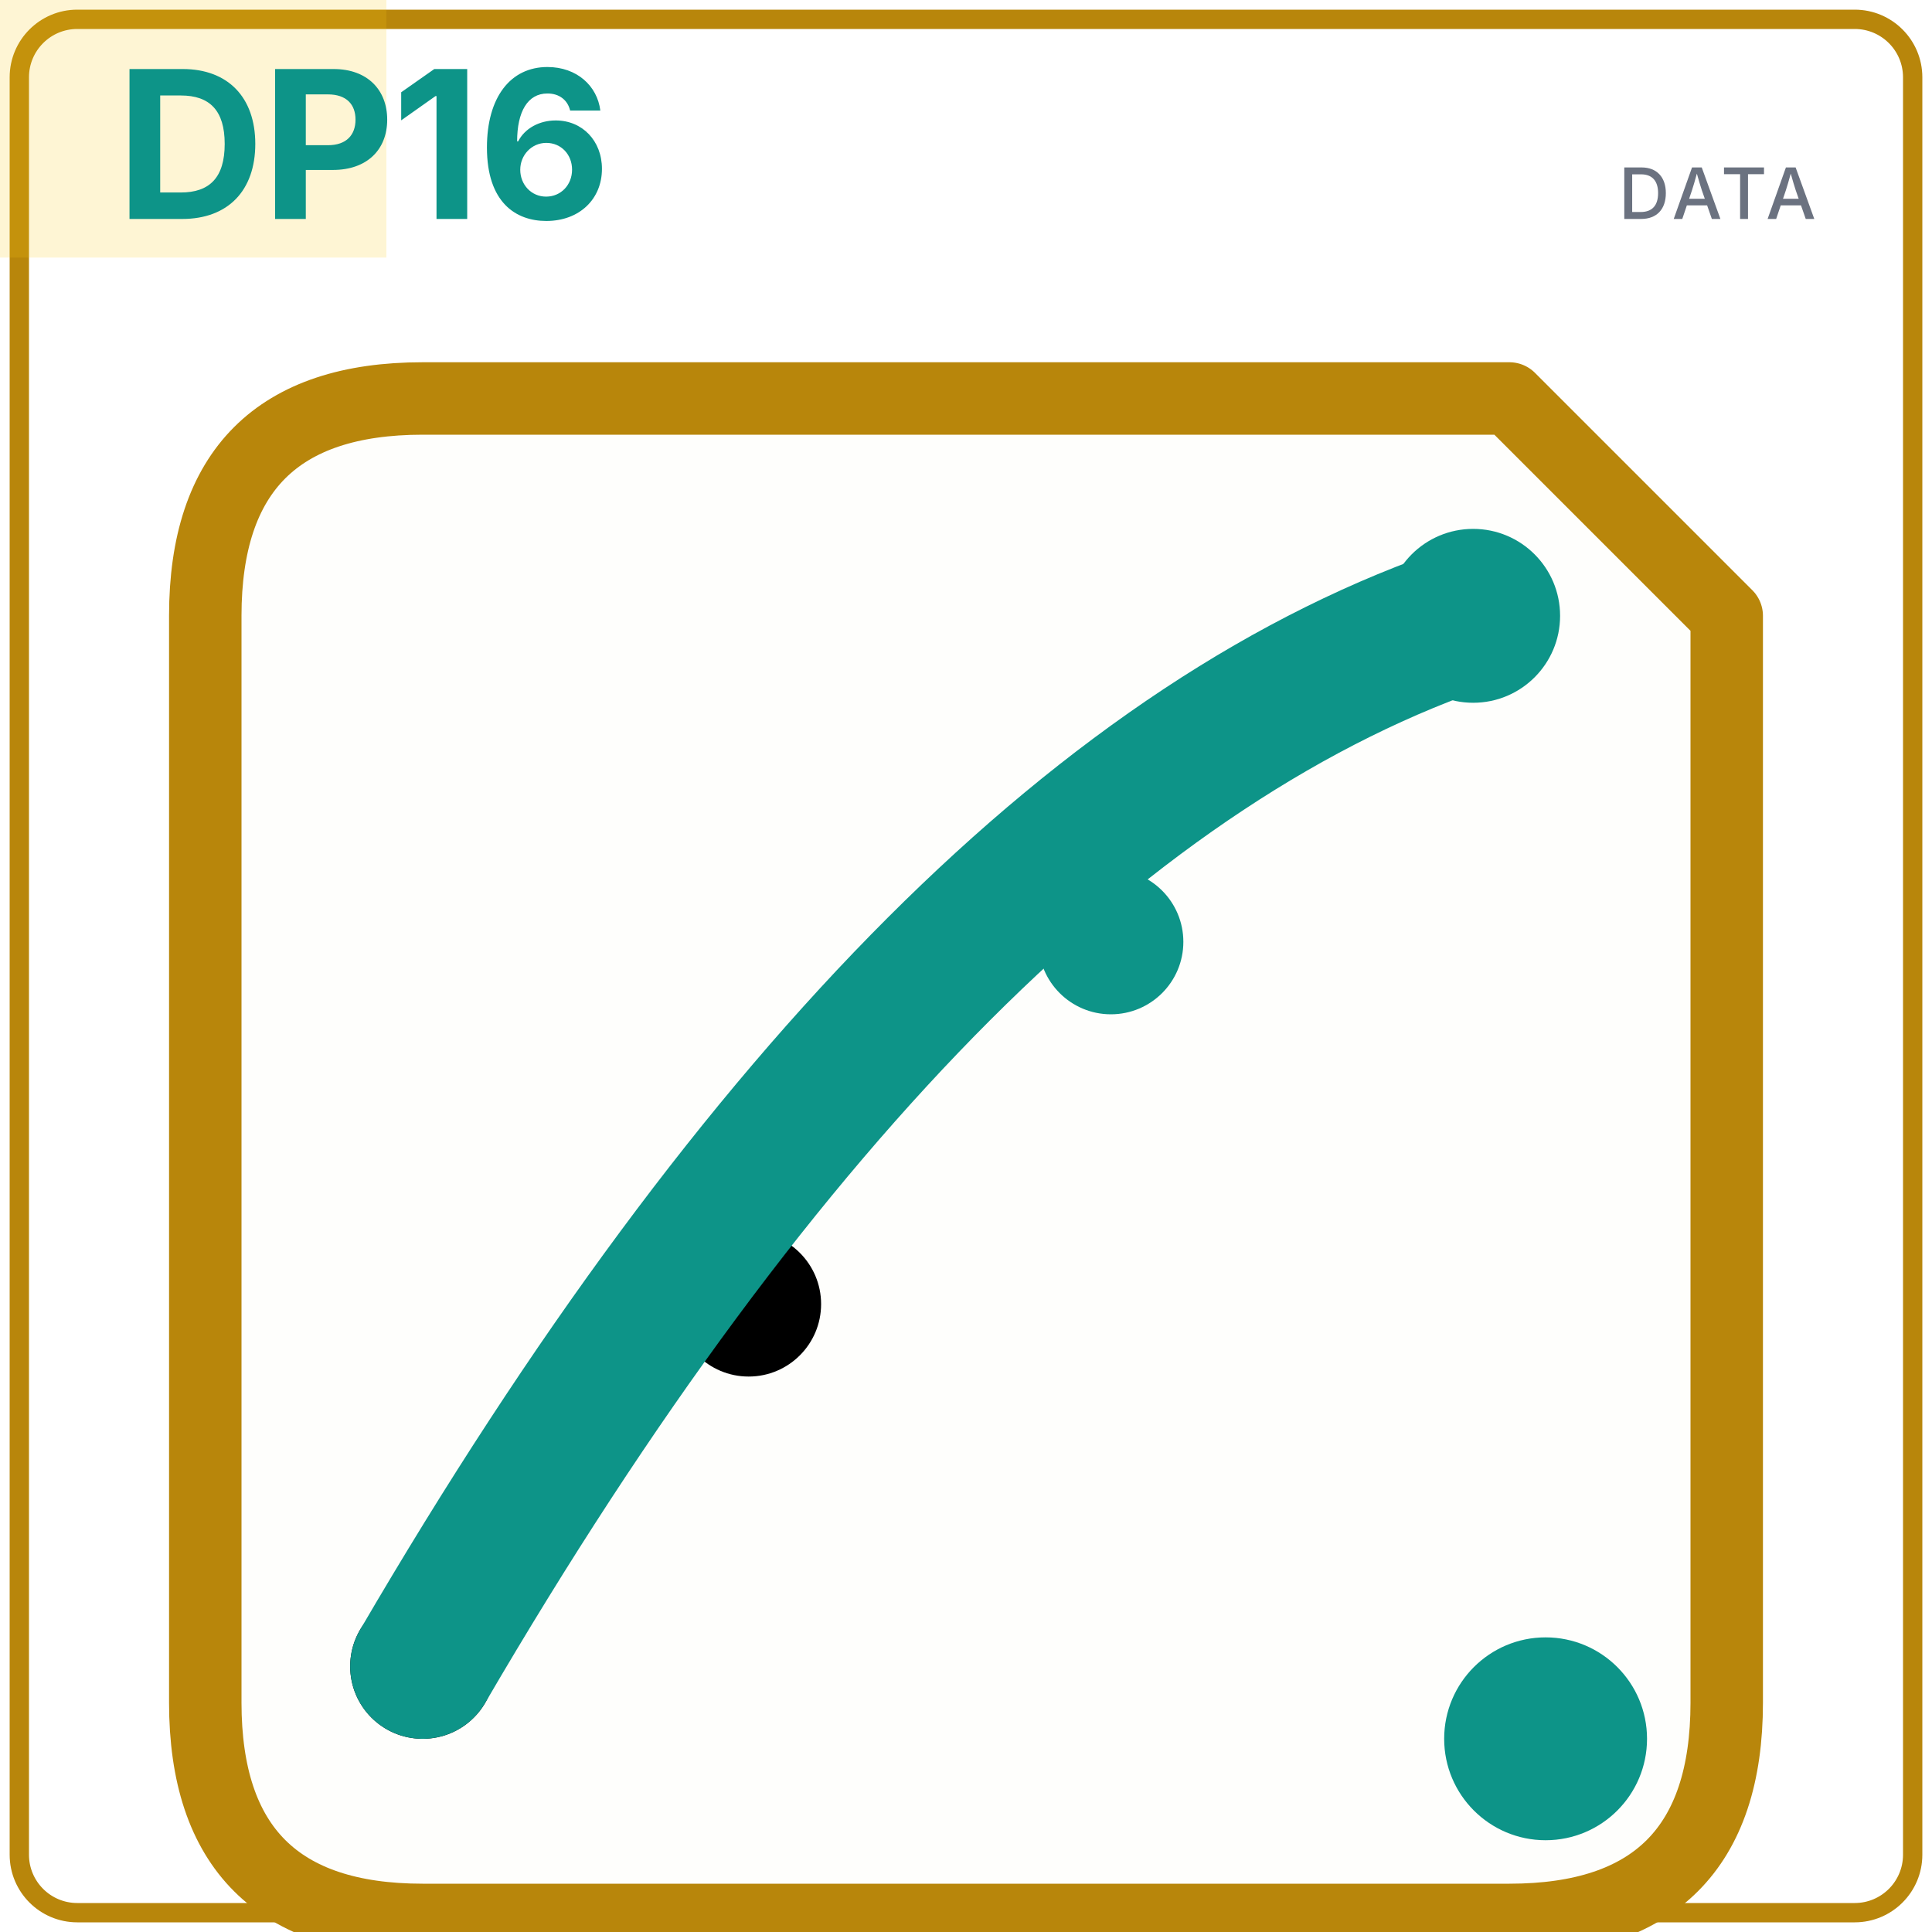
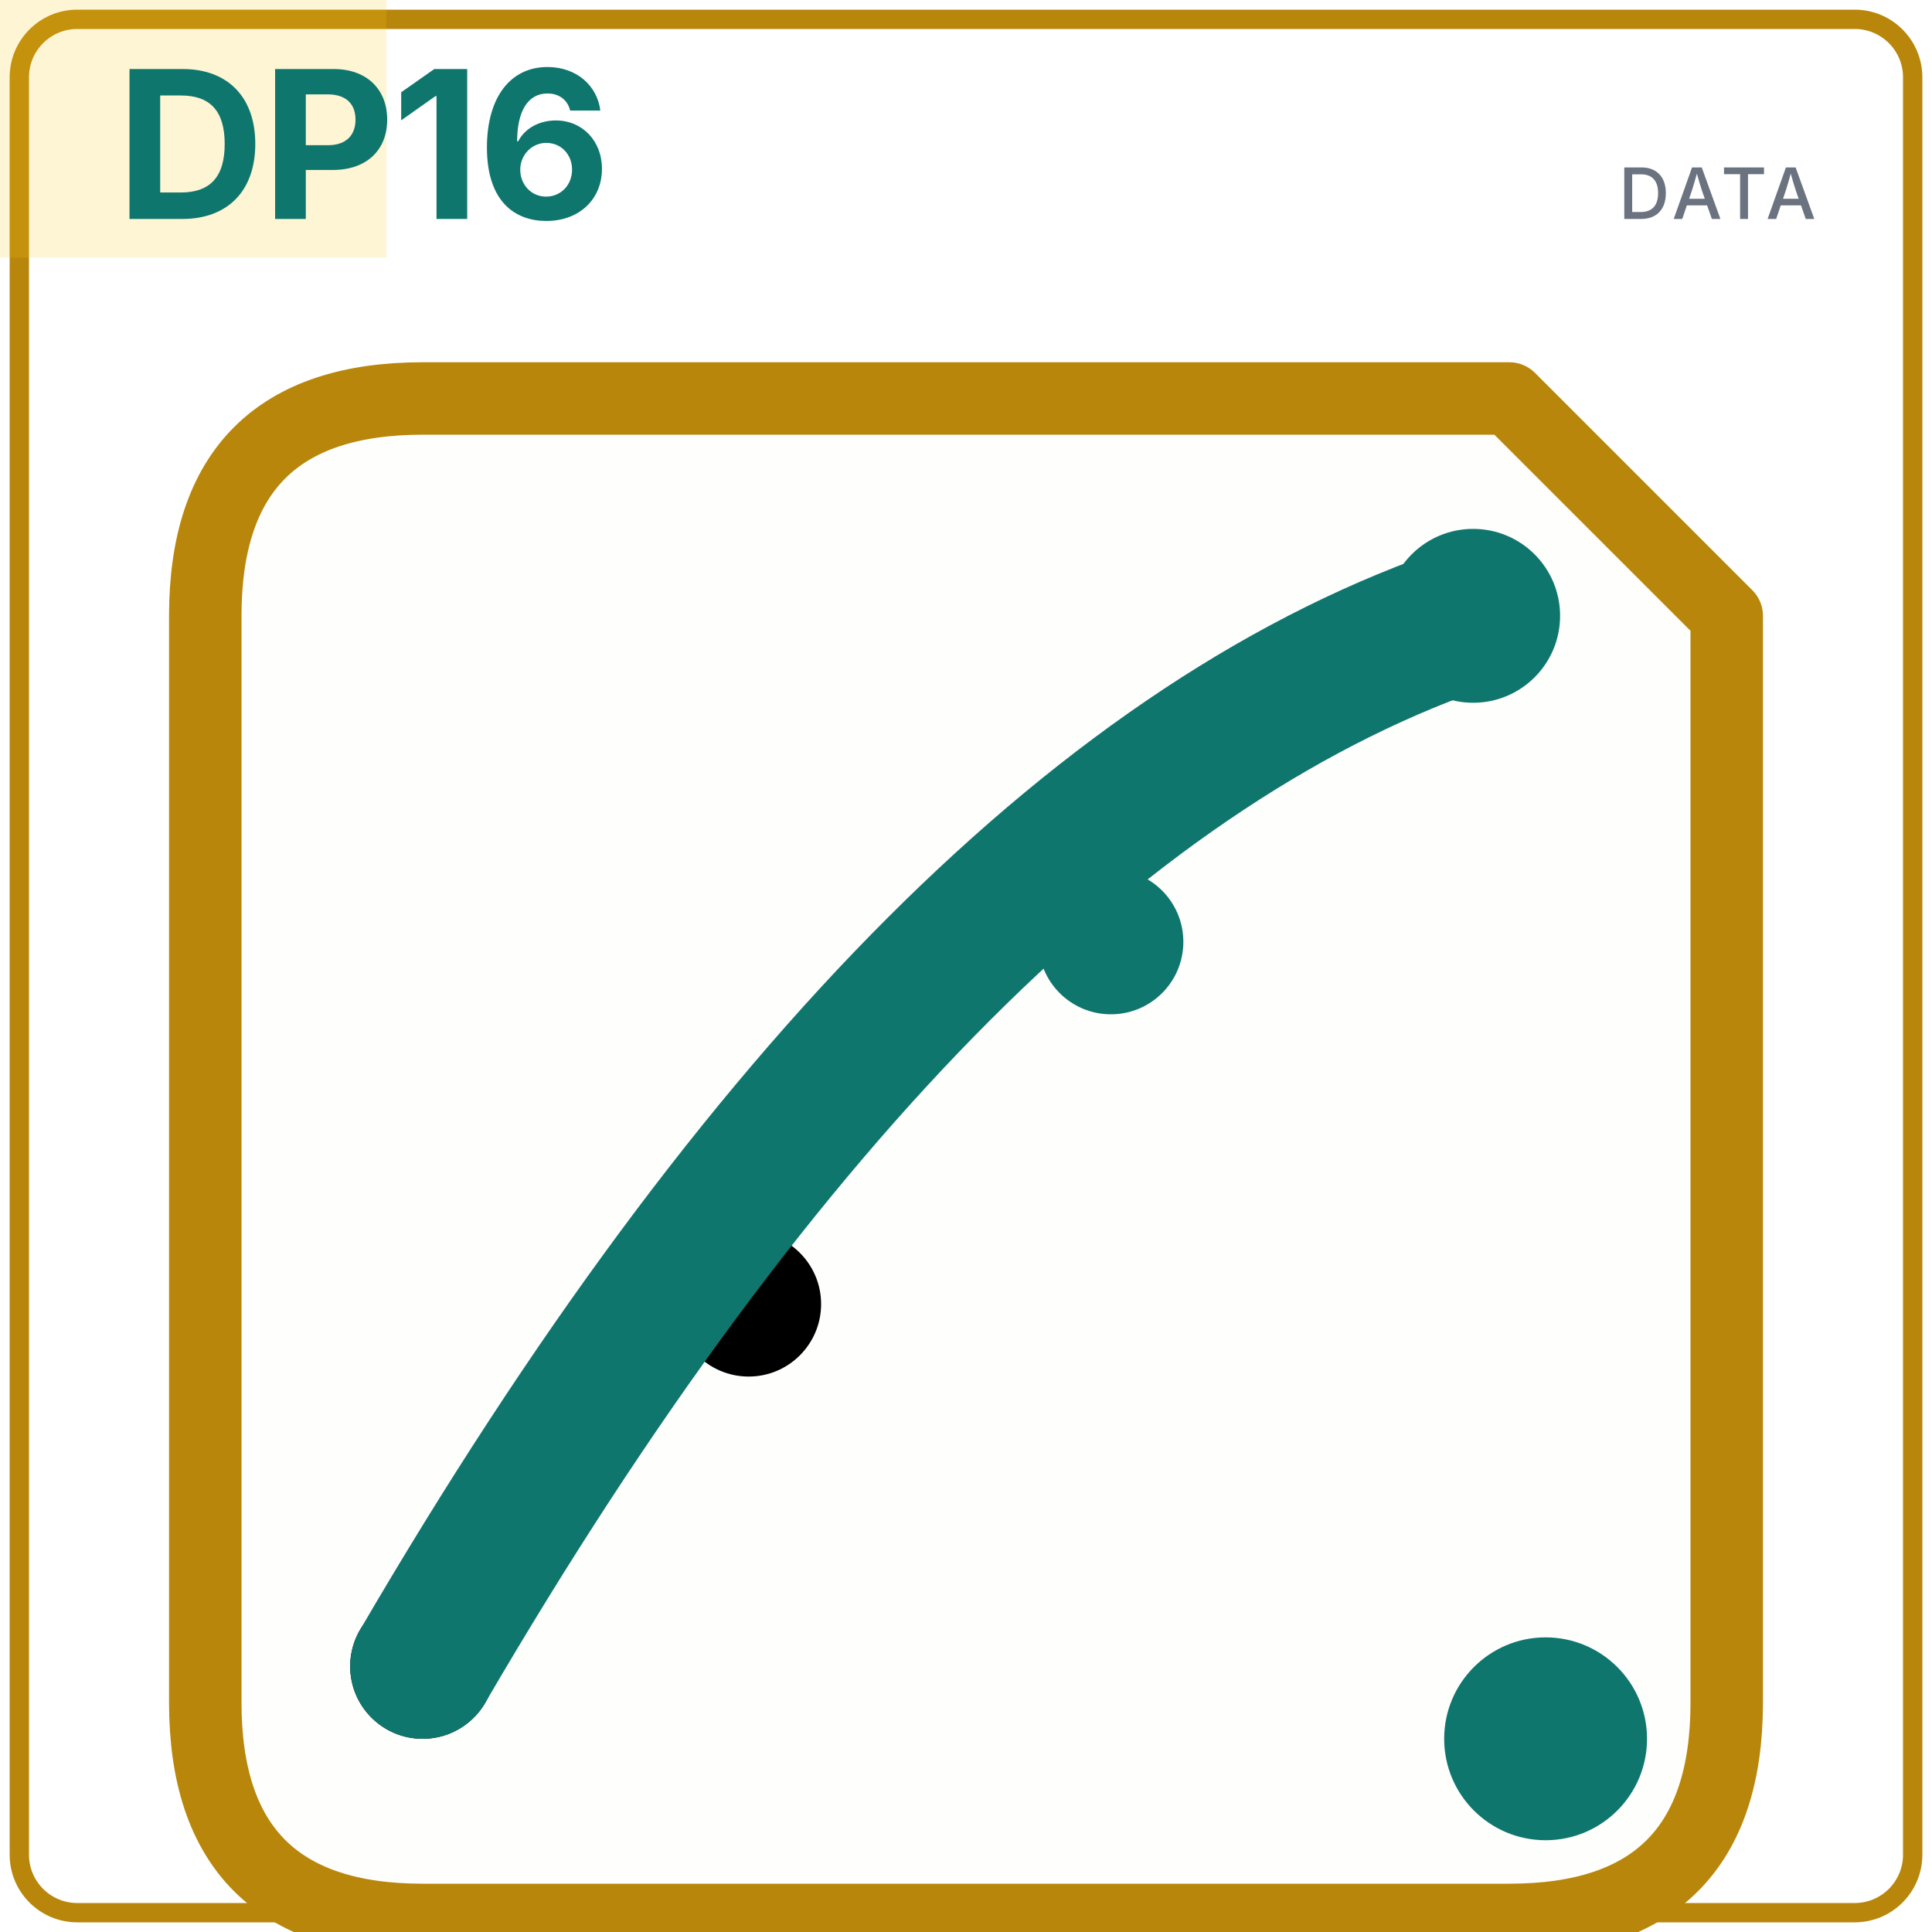
<svg xmlns="http://www.w3.org/2000/svg" viewBox="0 0 600 600" width="600" height="600" role="img" aria-labelledby="t">
  <rect width="600" height="600" fill="#ffffff" />
  <rect x="6" y="6" width="588" height="588" rx="18" fill="none" stroke="#b8860b" stroke-width="6" />
  <rect x="0" y="0" width="120" height="80" fill="#facc15" fill-opacity="0.18" />
-   <text x="36" y="68" font-family="Inter, &quot;SF Pro Text&quot;, &quot;Segoe UI&quot;, system-ui, sans-serif" font-size="64" font-weight="700" fill="#0d9488" letter-spacing="-1">DP16</text>
+   <text x="36" y="68" font-family="Inter, &quot;SF Pro Text&quot;, &quot;Segoe UI&quot;, system-ui, sans-serif" font-size="64" font-weight="700" fill="#0f766e" letter-spacing="-1">DP16</text>
  <text x="564" y="68" font-family="Inter, &quot;SF Pro Text&quot;, &quot;Segoe UI&quot;, system-ui, sans-serif" font-size="22" font-weight="500" fill="#6b7280" text-anchor="end" letter-spacing="1.5">DATA</text>
  <svg x="30" y="90" width="540" height="540" viewBox="0 0 24 24" fill="none" stroke="#1f2937" stroke-width="2" stroke-linecap="round" stroke-linejoin="round">
    <path d="M 4.5 1.5 L 19.5 1.5 L 22.5 4.5 L 22.5 19.5 Q 22.5 22.5 19.5 22.5 L 4.5 22.5 Q 1.5 22.5 1.5 19.5 L 1.5 4.5 Q 1.5 1.5 4.5 1.5 Z" fill="#f5e9c8" fill-opacity="0.06" stroke="#b8860b" stroke-width="1" />
-     <circle cx="20" cy="20" r="1.4" fill="#0d9488" stroke="none" />
+     <circle cx="20" cy="20" r="1.4" fill="#0f766e" stroke="none" />
    <circle cx="4.5" cy="19" r="1.0" fill="currentColor" stroke="none" />
    <circle cx="9" cy="14" r="1.0" fill="currentColor" stroke="none" />
-     <circle cx="14" cy="9" r="1.0" fill="#0d9488" stroke="none" />
-     <circle cx="19" cy="4.5" r="1.2" fill="#0d9488" stroke="none" />
-     <path d="M4.5 19 Q11.5 7 19 4.5" stroke="#0d9488" fill="none" />
+     <circle cx="14" cy="9" r="1.0" fill="#0f766e" stroke="none" />
+     <circle cx="19" cy="4.5" r="1.2" fill="#0f766e" stroke="none" />
+     <path d="M4.5 19 Q11.5 7 19 4.5" stroke="#0f766e" fill="none" />
  </svg>
</svg>
